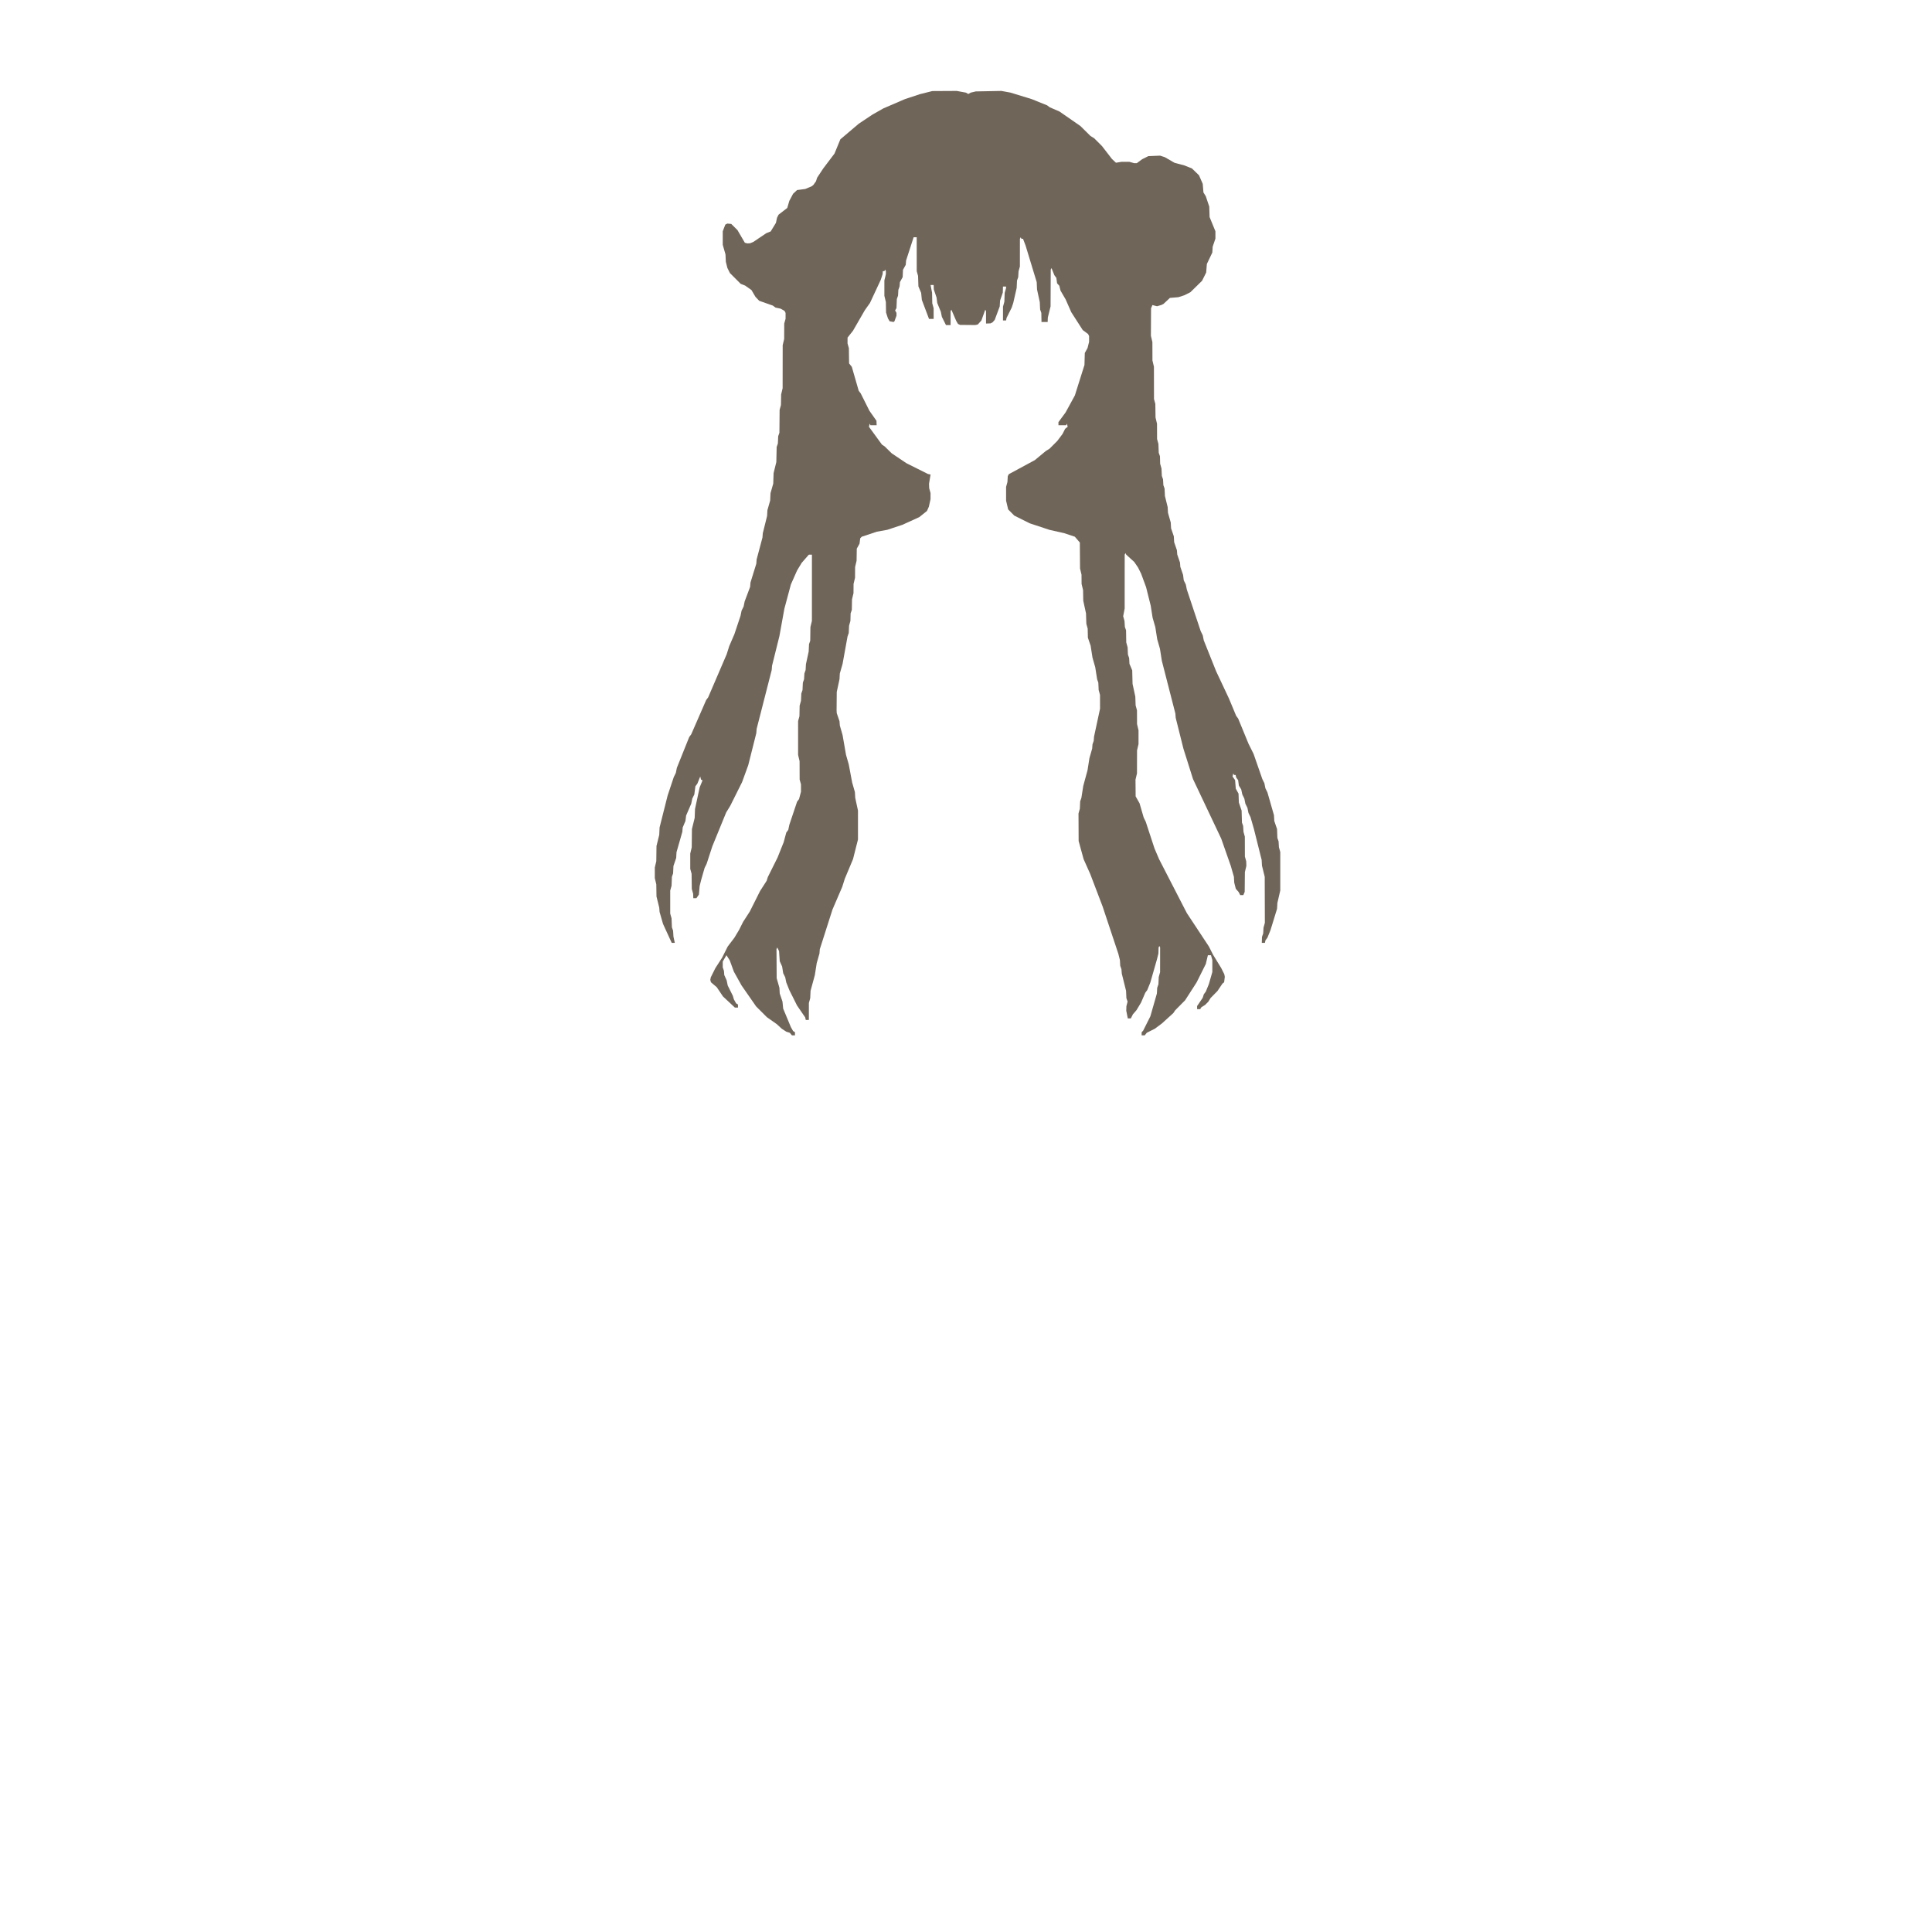
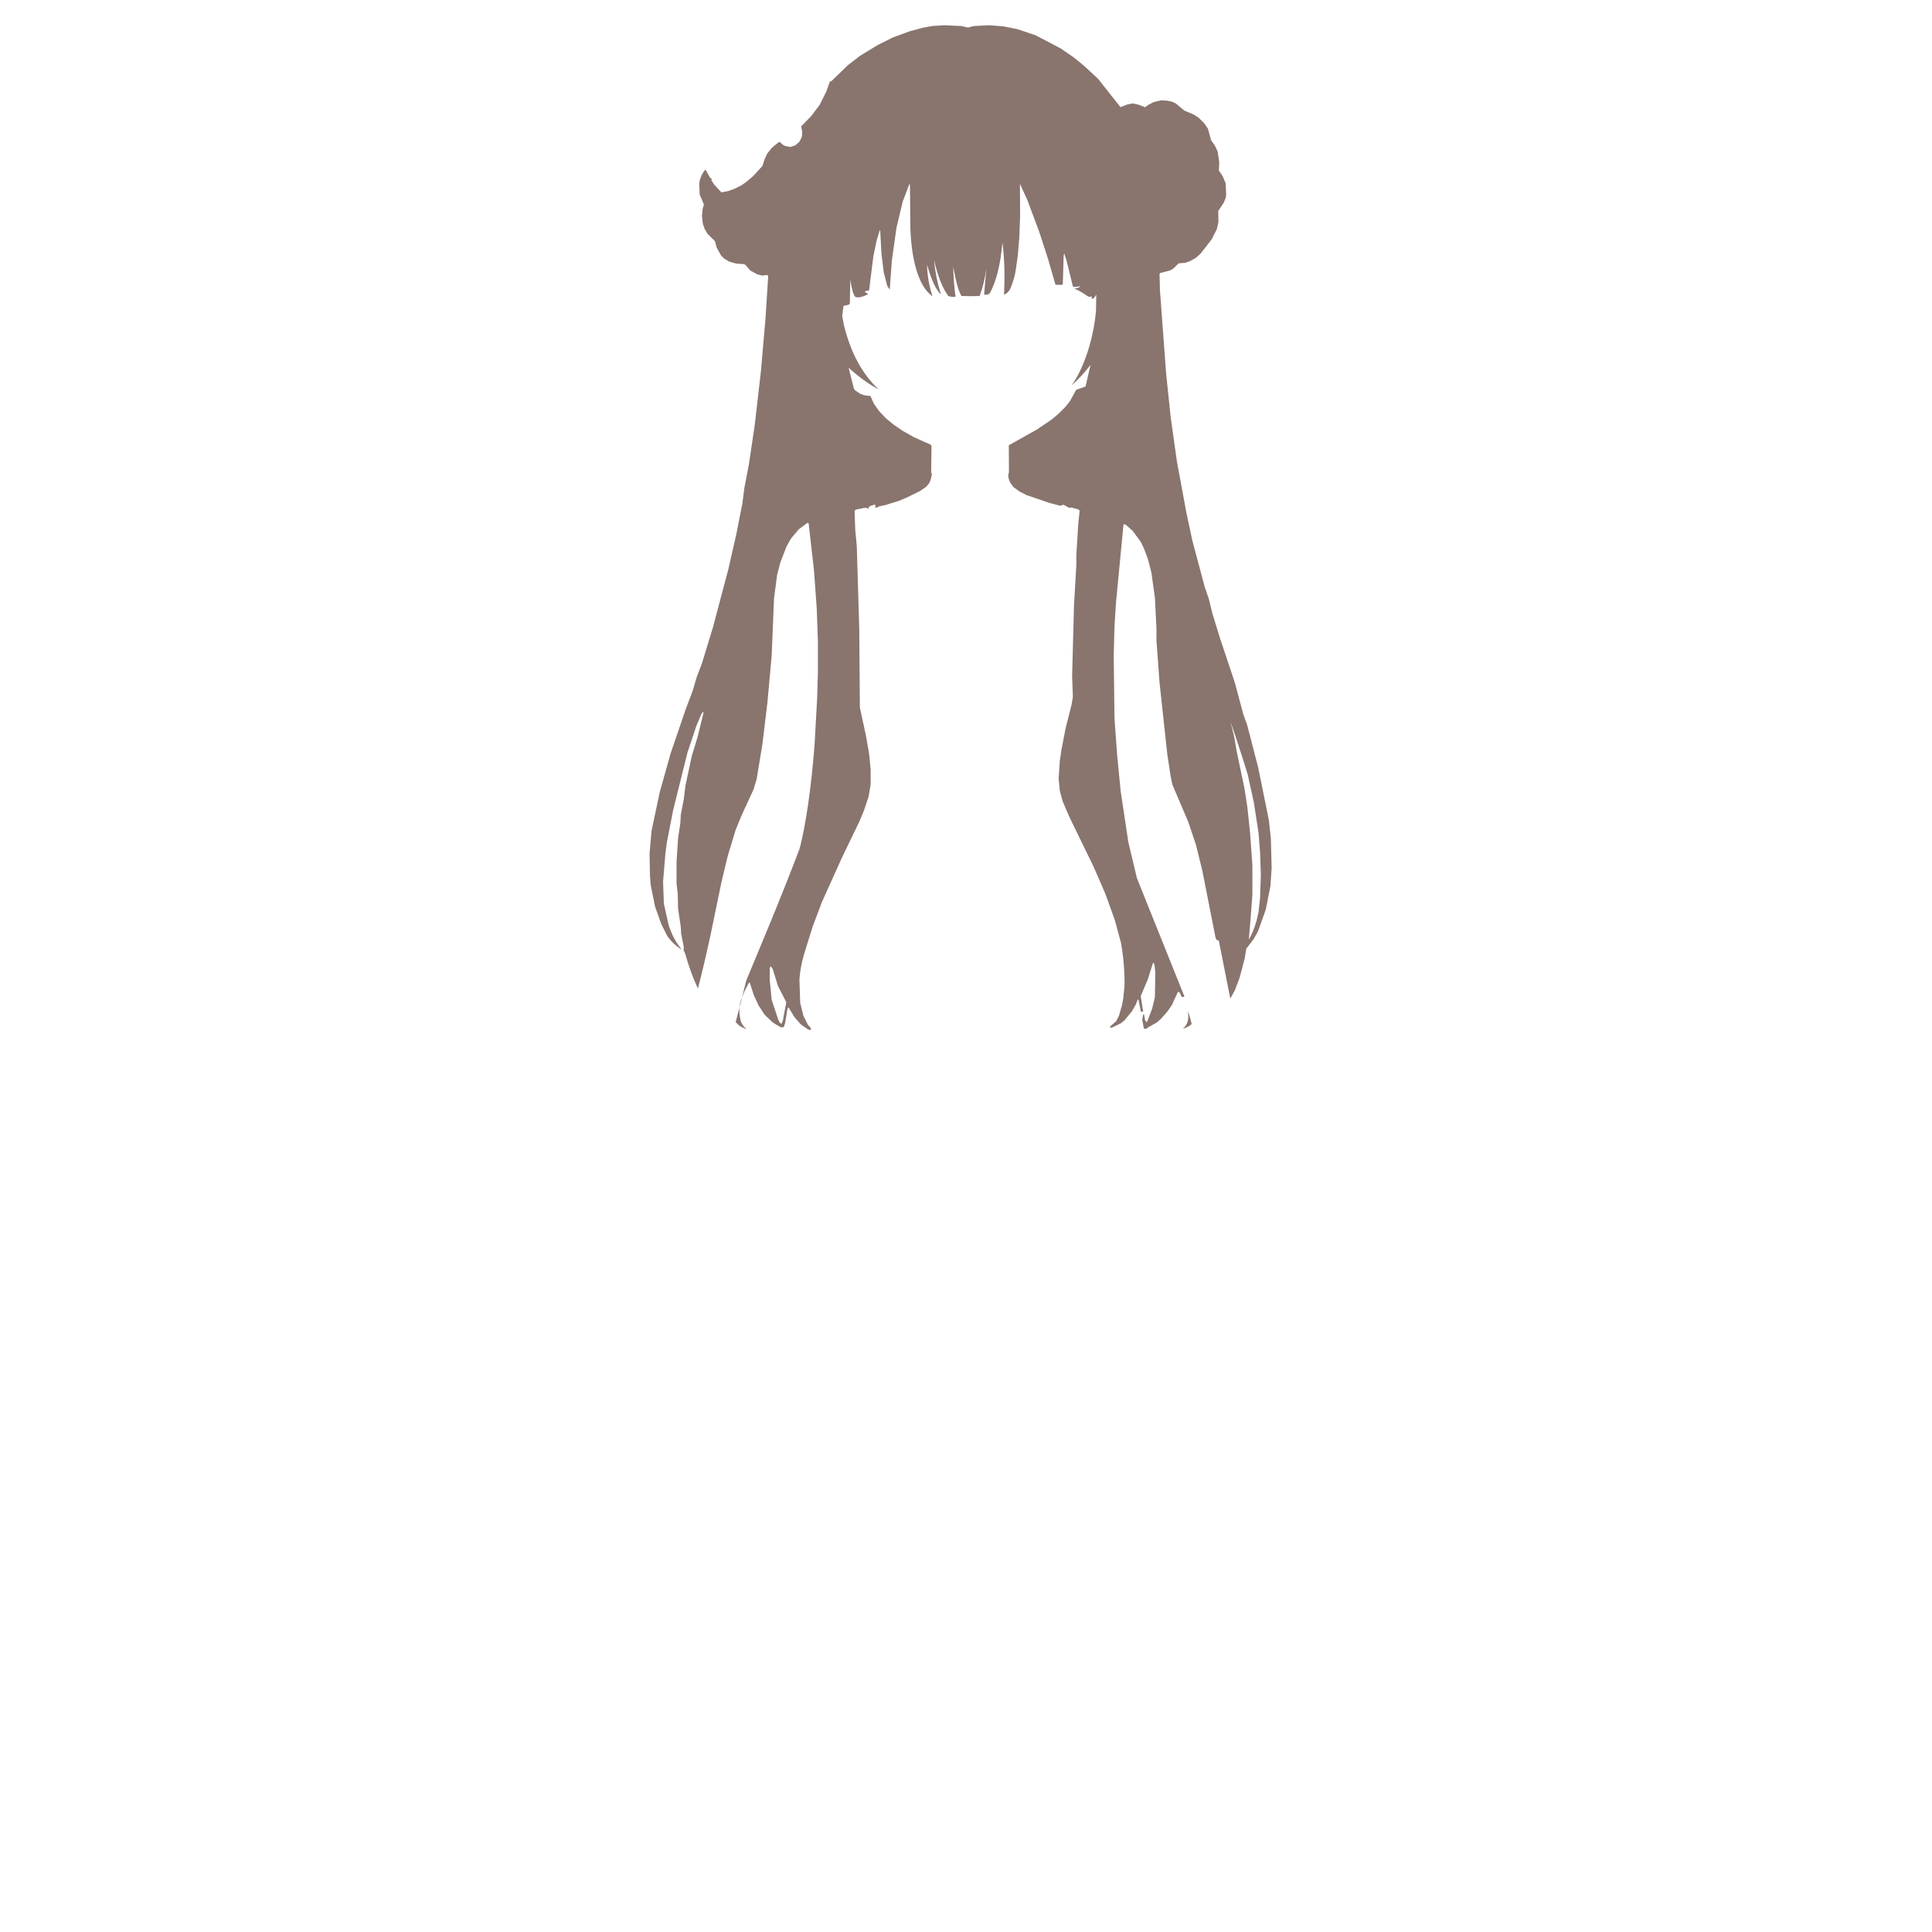
<svg xmlns="http://www.w3.org/2000/svg" width="1254" height="1254" viewBox="0 0 1254 1254">
-   <g id="hair" data-group-path="hair">
-     <path d="M 620.67 208.33 L 617.50 201.00 L 617.00 202.00 L 617.00 211.00 L 614.00 211.00 L 611.34 205.66 L 610.66 202.34 L 608.34 196.66 L 607.89 193.11 L 606.11 187.89 L 606.00 185.00 L 604.00 185.00 L 604.98 190.02 L 605.11 196.89 L 605.98 200.02 L 606.00 207.00 L 603.00 207.00 L 598.34 194.66 L 597.89 190.11 L 596.11 185.89 L 595.89 179.11 L 595.02 175.98 L 595.00 154.00 L 593.00 154.00 L 588.11 169.11 L 587.89 171.89 L 586.11 175.11 L 585.89 179.89 L 584.11 183.11 L 583.89 185.89 L 583.11 188.11 L 582.89 191.89 L 582.11 194.11 L 581.88 199.94 L 581.00 201.50 L 581.88 203.06 L 581.89 204.89 L 580.55 208.55 L 580.00 209.00 L 577.45 208.55 L 576.34 206.66 L 575.11 202.89 L 574.98 196.02 L 574.02 191.98 L 574.02 182.02 L 574.98 177.98 L 575.00 176.00 L 574.50 175.00 L 574.00 176.00 L 573.00 176.00 L 572.89 177.89 L 571.66 181.66 L 564.66 196.66 L 561.34 201.34 L 553.66 214.66 L 550.12 219.12 L 550.11 222.89 L 550.98 226.02 L 551.12 235.88 L 552.89 238.11 L 557.36 253.64 L 558.66 255.34 L 564.34 266.66 L 568.89 273.11 L 569.00 276.00 L 565.00 276.00 L 564.50 275.00 L 564.00 277.00 L 572.44 288.56 L 574.23 289.77 L 578.77 294.23 L 588.34 300.66 L 602.34 307.66 L 604.00 308.00 L 603.00 314.00 L 603.11 316.89 L 603.98 320.02 L 603.98 323.98 L 602.89 328.89 L 601.66 331.66 L 596.66 335.66 L 585.66 340.66 L 575.89 343.89 L 569.11 345.11 L 559.36 348.36 L 558.36 349.36 L 557.89 352.89 L 556.11 356.11 L 555.98 363.98 L 555.02 368.02 L 554.98 374.98 L 554.02 379.02 L 553.98 384.98 L 553.02 389.02 L 552.89 395.89 L 552.11 398.11 L 551.98 402.98 L 551.11 406.11 L 550.89 410.89 L 550.11 413.11 L 546.89 430.89 L 545.11 437.11 L 544.89 440.89 L 543.11 449.11 L 543.00 461.00 L 543.11 462.89 L 544.89 468.11 L 545.11 470.89 L 546.89 477.11 L 549.11 489.89 L 550.89 496.11 L 553.11 507.89 L 554.89 514.11 L 555.11 517.89 L 556.89 526.11 L 556.89 544.89 L 553.66 557.66 L 548.34 570.34 L 546.66 575.66 L 540.34 590.34 L 532.11 616.11 L 531.89 618.89 L 530.11 625.11 L 528.89 632.89 L 526.11 643.11 L 525.89 647.89 L 525.02 651.02 L 525.00 662.00 L 523.00 662.00 L 522.64 660.36 L 517.34 652.66 L 512.34 642.66 L 510.34 637.66 L 509.66 634.34 L 508.34 631.66 L 507.66 627.34 L 506.11 623.89 L 505.66 617.34 L 504.50 615.00 L 504.00 616.00 L 504.11 634.89 L 505.89 641.11 L 506.11 644.89 L 507.89 650.11 L 508.34 654.66 L 513.33 666.67 L 514.78 669.22 L 516.00 670.00 L 516.00 672.00 L 514.00 672.00 L 512.64 670.36 L 510.36 669.64 L 507.34 667.66 L 504.23 664.77 L 497.77 660.23 L 490.77 653.23 L 481.34 639.66 L 476.33 630.67 L 473.66 623.34 L 471.50 620.00 L 469.11 624.11 L 469.11 627.89 L 469.89 630.11 L 470.11 632.89 L 471.66 636.34 L 472.34 639.66 L 475.66 646.34 L 476.34 648.66 L 477.78 651.22 L 479.00 652.00 L 479.00 654.00 L 477.00 654.00 L 469.25 646.75 L 465.23 640.77 L 461.45 637.55 L 461.03 636.00 L 461.34 634.34 L 464.34 628.34 L 468.66 621.66 L 472.34 614.34 L 476.66 608.66 L 479.66 603.66 L 482.34 598.34 L 486.66 591.66 L 493.34 578.34 L 497.64 571.64 L 498.34 569.34 L 504.66 556.66 L 508.66 546.66 L 510.36 540.36 L 511.64 538.64 L 512.34 535.34 L 517.36 520.36 L 518.64 518.64 L 519.89 513.89 L 519.89 509.11 L 519.02 505.98 L 518.98 494.02 L 518.02 489.98 L 518.02 468.02 L 518.89 464.89 L 519.02 458.02 L 519.89 454.89 L 520.11 450.11 L 520.89 447.89 L 521.11 443.11 L 521.89 440.89 L 522.11 437.11 L 522.89 434.89 L 523.11 431.11 L 524.89 422.89 L 525.11 418.11 L 525.89 415.89 L 526.02 407.02 L 526.98 402.98 L 527.00 360.00 L 525.00 360.00 L 520.34 365.34 L 517.33 370.33 L 513.34 379.34 L 509.11 395.11 L 505.89 412.89 L 501.11 432.11 L 500.89 434.89 L 491.11 473.11 L 490.89 475.89 L 485.66 496.66 L 481.66 507.66 L 474.00 523.00 L 471.34 527.34 L 462.34 549.34 L 458.66 560.66 L 457.34 563.34 L 455.11 571.11 L 454.11 575.11 L 453.64 580.64 L 452.00 583.00 L 450.00 583.00 L 449.89 580.11 L 449.02 576.98 L 448.89 567.11 L 448.02 563.98 L 448.02 554.02 L 448.98 549.98 L 449.11 538.11 L 450.89 530.89 L 451.11 525.11 L 454.11 511.11 L 456.00 506.50 L 455.00 506.00 L 454.50 504.00 L 452.64 508.64 L 451.36 510.36 L 450.66 515.66 L 449.34 518.34 L 448.66 521.66 L 445.34 529.34 L 444.89 532.89 L 443.11 537.11 L 442.89 539.89 L 439.11 553.11 L 438.89 556.89 L 437.11 562.11 L 436.89 566.89 L 436.11 569.11 L 435.89 574.89 L 435.02 578.02 L 435.02 592.98 L 435.89 596.11 L 436.11 601.89 L 436.89 604.11 L 437.11 607.89 L 438.00 612.00 L 436.00 612.00 L 430.34 599.66 L 428.11 591.89 L 427.89 589.11 L 426.11 581.89 L 425.98 574.02 L 425.02 569.98 L 425.02 563.02 L 425.98 558.98 L 426.11 549.11 L 427.89 541.89 L 428.11 537.11 L 433.34 516.34 L 437.34 504.34 L 438.66 501.66 L 439.34 498.34 L 447.36 478.36 L 448.64 476.64 L 458.36 454.36 L 459.64 452.64 L 471.66 424.66 L 473.34 419.34 L 476.66 411.66 L 480.66 399.66 L 481.34 396.34 L 482.66 393.66 L 483.34 390.34 L 486.89 380.89 L 487.11 378.11 L 490.89 365.89 L 491.11 363.11 L 494.89 348.89 L 495.11 346.11 L 497.89 334.89 L 498.11 331.11 L 499.89 324.89 L 500.11 320.11 L 501.89 313.89 L 502.11 307.11 L 503.89 299.89 L 504.11 290.11 L 504.89 287.89 L 505.11 283.11 L 505.89 280.89 L 506.02 266.02 L 506.89 262.89 L 507.02 256.02 L 507.98 251.98 L 508.02 224.02 L 508.98 219.98 L 509.02 210.02 L 509.89 206.89 L 509.89 203.11 L 509.22 201.78 L 506.66 200.34 L 503.36 199.64 L 501.64 198.36 L 492.77 195.23 L 490.34 192.66 L 487.75 188.25 L 483.64 185.36 L 480.77 184.23 L 473.77 177.23 L 472.11 173.89 L 471.11 169.89 L 470.89 165.11 L 469.11 158.89 L 469.11 150.11 L 470.78 145.78 L 472.11 145.11 L 474.64 145.36 L 478.66 149.34 L 483.45 157.55 L 485.02 157.98 L 486.89 157.89 L 489.00 157.00 L 497.36 151.36 L 500.22 150.22 L 503.64 144.64 L 504.34 141.34 L 505.34 139.34 L 510.98 134.98 L 512.34 130.34 L 514.77 125.77 L 517.36 123.36 L 522.66 122.66 L 526.89 120.89 L 527.98 119.98 L 529.64 117.64 L 530.36 115.36 L 534.34 109.34 L 541.66 99.66 L 545.44 90.44 L 557.34 80.34 L 566.34 74.34 L 573.36 70.36 L 587.34 64.34 L 597.11 61.11 L 605.11 59.11 L 620.98 59.02 L 626.94 60.12 L 628.50 61.00 L 630.06 60.12 L 633.34 59.34 L 649.98 59.02 L 655.89 60.11 L 669.66 64.34 L 679.64 68.36 L 681.36 69.64 L 687.64 72.36 L 701.23 81.77 L 707.77 88.23 L 710.23 89.77 L 715.23 94.77 L 721.77 103.23 L 724.34 105.62 L 728.02 105.02 L 732.98 105.02 L 736.11 105.89 L 737.89 105.89 L 741.34 103.34 L 745.34 101.34 L 752.98 101.02 L 756.00 102.00 L 762.34 105.66 L 768.66 107.34 L 773.66 109.34 L 778.23 113.77 L 780.66 119.34 L 781.11 124.89 L 782.64 127.36 L 784.89 134.11 L 785.11 140.89 L 788.89 150.11 L 788.89 154.89 L 787.11 160.11 L 786.89 163.89 L 783.34 171.34 L 782.89 176.89 L 780.23 182.23 L 772.66 189.66 L 768.66 191.66 L 764.89 192.89 L 759.36 193.36 L 755.23 197.23 L 753.91 197.91 L 751.00 198.78 L 748.00 198.00 L 747.11 200.11 L 747.02 217.98 L 747.98 222.02 L 748.02 233.98 L 748.98 238.02 L 749.02 258.98 L 749.89 262.11 L 750.02 270.98 L 750.98 275.02 L 751.02 284.98 L 751.89 288.11 L 752.11 293.89 L 752.89 296.11 L 753.02 300.98 L 753.89 304.11 L 754.11 308.89 L 754.89 311.11 L 755.11 314.89 L 755.89 317.11 L 756.11 321.89 L 757.89 329.11 L 758.11 332.89 L 759.89 339.11 L 760.11 342.89 L 761.89 348.11 L 762.11 351.89 L 763.89 357.11 L 764.11 359.89 L 765.89 365.11 L 766.11 367.89 L 767.89 373.11 L 768.34 376.66 L 769.66 379.34 L 770.34 382.66 L 779.34 409.66 L 780.66 412.34 L 781.34 415.66 L 789.34 435.66 L 797.66 453.34 L 802.36 464.64 L 803.64 466.36 L 810.34 482.66 L 813.66 489.34 L 819.34 505.66 L 820.66 508.34 L 821.34 511.66 L 822.66 514.34 L 826.89 529.11 L 827.11 532.89 L 828.89 538.11 L 829.11 543.89 L 829.89 546.11 L 830.11 549.89 L 830.98 553.02 L 830.98 577.98 L 829.11 586.11 L 828.89 589.89 L 824.66 603.66 L 822.64 608.64 L 821.36 610.36 L 821.00 612.00 L 819.00 612.00 L 819.11 608.11 L 819.89 605.89 L 820.11 602.11 L 820.98 598.98 L 820.89 569.11 L 819.11 561.89 L 818.89 558.11 L 813.89 538.11 L 811.66 530.34 L 810.34 527.66 L 809.66 524.34 L 808.34 521.66 L 807.66 518.34 L 806.34 515.66 L 805.64 512.36 L 804.11 509.89 L 803.64 506.36 L 802.36 504.64 L 802.00 503.00 L 801.00 503.00 L 800.50 502.00 L 800.00 504.00 L 801.66 506.34 L 802.11 511.89 L 803.89 515.11 L 804.11 520.89 L 805.89 526.11 L 806.11 533.89 L 806.89 536.11 L 807.11 539.89 L 807.98 543.02 L 808.02 555.98 L 808.89 559.11 L 808.98 561.98 L 808.02 566.02 L 807.89 578.89 L 807.00 581.00 L 805.00 581.00 L 803.98 579.02 L 802.12 576.88 L 801.11 572.89 L 800.89 569.11 L 798.89 562.11 L 792.66 544.34 L 774.34 505.66 L 768.11 485.89 L 763.11 465.89 L 762.89 463.11 L 754.11 428.89 L 752.89 421.11 L 751.11 414.89 L 749.89 407.11 L 748.11 400.89 L 746.89 393.11 L 743.89 381.11 L 740.66 372.34 L 738.66 368.34 L 736.23 364.77 L 731.00 360.00 L 730.50 359.00 L 730.00 360.00 L 729.98 394.98 L 729.02 399.98 L 729.89 403.11 L 730.11 406.89 L 730.89 409.11 L 731.02 416.98 L 731.89 420.11 L 732.11 424.89 L 732.89 427.11 L 733.11 430.89 L 734.89 435.11 L 735.11 443.89 L 736.89 452.11 L 737.11 457.89 L 737.98 461.02 L 738.02 469.98 L 738.98 474.02 L 738.98 482.98 L 738.02 487.02 L 737.98 501.98 L 737.02 506.02 L 737.11 516.89 L 739.64 521.36 L 742.34 530.66 L 743.66 533.34 L 749.34 550.66 L 752.33 557.67 L 770.34 592.66 L 784.66 614.34 L 787.34 619.66 L 792.66 628.34 L 794.66 632.34 L 794.98 634.02 L 794.55 637.55 L 793.44 638.44 L 790.23 643.23 L 785.77 647.77 L 784.23 650.23 L 782.23 652.23 L 779.78 653.78 L 779.00 655.00 L 777.00 655.00 L 777.00 653.00 L 780.64 647.64 L 781.36 645.36 L 782.64 643.64 L 784.66 638.66 L 786.89 630.89 L 786.89 623.11 L 786.00 620.00 L 784.00 620.00 L 782.66 625.66 L 776.67 637.67 L 769.23 649.23 L 762.77 655.77 L 761.56 657.56 L 754.23 664.23 L 749.66 667.66 L 744.34 670.34 L 743.00 672.00 L 741.00 672.00 L 741.00 670.00 L 741.98 668.98 L 746.66 659.66 L 750.89 644.89 L 751.11 641.11 L 751.89 638.89 L 752.11 634.11 L 752.98 630.98 L 753.00 615.00 L 752.50 614.00 L 752.00 615.00 L 751.89 618.89 L 750.89 622.89 L 746.66 637.66 L 744.64 642.64 L 743.36 644.36 L 740.66 650.66 L 737.66 655.66 L 735.34 658.34 L 734.00 661.00 L 732.00 661.00 L 731.02 655.98 L 731.11 653.11 L 731.88 650.09 L 731.11 647.89 L 730.89 643.11 L 728.11 631.89 L 727.89 629.11 L 727.11 626.89 L 726.89 623.11 L 725.89 619.11 L 715.66 588.34 L 707.66 567.34 L 703.34 557.66 L 700.11 545.89 L 700.02 528.02 L 700.89 524.89 L 701.11 520.11 L 701.89 517.89 L 703.11 510.11 L 705.89 499.89 L 707.11 492.11 L 708.89 485.89 L 709.11 483.11 L 709.89 480.89 L 710.11 478.11 L 714.00 460.00 L 713.98 451.02 L 713.11 447.89 L 712.89 443.11 L 712.11 440.89 L 710.89 433.11 L 709.11 426.89 L 707.89 419.11 L 706.11 413.89 L 705.98 408.02 L 705.11 404.89 L 704.89 398.11 L 703.11 389.89 L 702.98 383.02 L 702.02 378.98 L 701.98 373.02 L 701.02 368.98 L 700.88 352.12 L 697.64 348.36 L 690.89 346.11 L 681.11 343.89 L 668.34 339.66 L 658.34 334.66 L 654.36 330.64 L 653.02 324.98 L 653.02 316.02 L 653.89 312.89 L 654.11 309.11 L 654.78 307.78 L 671.66 298.66 L 678.77 292.77 L 681.23 291.23 L 686.23 286.23 L 689.66 281.66 L 691.34 278.34 L 693.00 277.00 L 692.50 275.00 L 692.00 276.00 L 687.00 276.00 L 687.00 274.00 L 691.66 267.66 L 697.66 256.66 L 703.89 236.89 L 704.11 229.11 L 705.89 225.89 L 706.89 221.89 L 706.89 218.11 L 706.22 216.78 L 702.77 214.23 L 695.34 202.66 L 691.67 194.33 L 688.36 188.64 L 687.55 185.45 L 686.12 183.88 L 685.64 180.36 L 684.36 178.64 L 682.50 174.00 L 682.00 175.00 L 681.89 198.89 L 680.11 206.11 L 680.00 209.00 L 676.00 209.00 L 675.89 203.11 L 675.11 200.89 L 674.89 196.11 L 673.11 187.89 L 672.89 183.11 L 665.66 159.34 L 664.00 155.00 L 663.00 155.00 L 662.50 154.00 L 662.00 155.00 L 661.98 172.98 L 661.11 176.11 L 660.89 179.89 L 660.11 182.11 L 659.89 186.89 L 657.66 196.66 L 656.66 199.66 L 653.34 206.34 L 653.00 208.00 L 651.00 208.00 L 651.02 199.02 L 651.89 195.89 L 652.11 190.11 L 653.00 187.00 L 653.00 186.00 L 651.00 186.00 L 650.89 189.89 L 649.11 195.11 L 648.89 198.89 L 645.64 207.64 L 644.23 209.23 L 642.89 209.89 L 640.00 210.00 L 640.00 202.00 L 639.50 201.00 L 637.00 208.00 L 634.64 210.64 L 632.98 210.98 L 623.11 210.89 L 621.78 210.22 Z" fill="#706559" stroke="none" />
+   <g id="hair" data-group-path="hair" fill="#89746e" stroke="none">
+     <path fill-rule="evenodd" d="M484.7 667.9 Q480.5 666.9 477.5 663.4 Q480.7 651.6 484.35 636.5 L499.80 599.25 Q511 572 518.9 551.1 C522.9 536.8 526.8 509.4 528.75 482.75 L530.38 453.25 L530.88 436.75 L530.88 416.25 L530.12 395.00 L528.36 370.50 L524.85 339.50 L524.00 339.45 L518.51 343.50 L513.50 349.43 L510.47 354.75 L506.45 365.25 L504.39 373.25 L502.39 388.50 L500.88 425.50 L498.11 456.00 L494.86 483.00 L491.11 505.75 L489.05 512.50 L481.45 529.00 L477.45 538.75 L472.45 555.25 L468.39 572.00 L461.11 607.25 Q456.7 627.5 453 641.6 Q448.3 631.7 444.8 619.25 L443.70 616.75 L443.86 614.75 L442.14 606.25 L441.86 601.50 L440.14 590.00 L439.88 579.75 L439.12 573.50 L439.12 559.25 L440.14 544.00 L441.61 534.00 L441.89 528.75 L443.86 518.50 L444.89 510.00 L448.95 491.00 L452.80 478.25 L456.61 462.75 L456.50 461.79 L455.22 463.50 L451.95 471.25 L446.20 488.50 L436.89 526.00 L432.89 546.50 L431.89 554.00 L430.38 572.25 L430.89 586.50 L433.95 600.25 Q437 609.9 442.6 616.4 Q436.8 613 432.95 607.25 L429.20 599.75 L425.20 588.50 L422.39 574.75 L421.88 568.50 L421.62 554.00 L422.89 539.25 L428.20 514.25 L435.20 489.25 L445.20 460.00 L449.55 448.50 L452.20 439.50 L455.55 430.75 L462.80 407.00 L472.80 369.25 L477.86 347.00 L481.86 326.75 L483.14 316.75 L486.11 301.25 L489.86 276.00 L493.86 241.25 L496.86 206.75 L498.61 179.25 L498.00 178.47 L494.75 178.88 L491.50 178.05 L487.00 175.61 L483.75 171.83 L482.50 171.39 L478.00 171.11 L473.25 169.80 L469.93 167.75 L467.95 165.75 L465.20 160.75 L464.03 156.50 L459.20 151.75 L457.32 148.50 L456.20 145.25 L455.62 140.00 L456.14 135.25 L456.88 132.75 L454.14 126.25 L453.88 119.25 L454.20 117.00 L455.45 113.50 L457.25 110.68 L458.00 110.16 L460.95 115.50 L461.96 116.00 L461.72 117.00 L463.70 120.00 L468.25 124.84 L472.50 124.05 L476.75 122.53 L481.25 120.28 L484.82 117.75 L488.75 114.38 L494.86 107.75 L496.22 103.50 L497.95 99.75 L500.93 96.00 L505.43 92.25 L506.25 92.22 L508.18 94.00 L509.75 94.80 L513.00 95.38 L516.25 94.30 L518.86 92.00 L520.30 89.25 L520.61 87.75 L520.61 85.00 L520.05 82.00 L526.61 75.25 L532.05 68.00 L536.30 59.50 L538.62 53.00 L539.75 52.56 L550.25 42.39 L558.25 36.20 L569.75 29.20 L579.75 24.22 L590.75 20.20 L599.25 17.95 L605.00 16.89 L612.75 16.38 L624.00 16.89 L628.25 17.88 L632.25 16.89 L642.25 16.38 L651.50 17.14 L660.50 18.95 L672.25 22.95 L688.50 31.45 L696.57 37.00 L703.25 42.39 L712.75 51.19 L727.25 69.53 L732.00 67.70 L735.25 67.12 L739.00 67.95 L743.25 69.61 L745.50 67.95 L749.00 66.20 L753.75 65.12 L758.00 65.39 L761.25 66.20 L763.25 67.20 L768.75 71.80 L774.50 74.18 L777.75 76.20 L781.61 80.00 L784.05 83.50 L786.07 91.00 L788.55 94.50 L790.30 98.25 L791.38 105.25 L791.14 110.75 L793.55 114.25 L795.55 119.00 L795.88 126.50 L795.55 128.50 L794.32 131.50 L790.70 137.00 L790.86 144.00 L789.80 148.75 L786.50 155.32 L779.36 164.50 L776.07 167.50 L772.25 169.55 L769.25 170.55 L765.00 170.95 L761.50 174.36 L759.50 175.53 L752.94 177.25 L752.62 178.00 L752.88 188.25 L756.89 242.50 L759.89 271.00 L763.89 299.50 L770.14 333.25 L773.95 351.00 L781.95 381.00 L784.55 388.50 L786.95 398.25 L791.95 414.50 L801.55 443.25 L806.95 463.50 L809.55 470.75 L816.61 498.00 L823.61 532.50 L824.88 544.25 L825.38 563.50 L824.61 575.00 L821.55 590.50 L816.43 604.75 L813.55 609.75 L808.95 615.75 L807.86 622.25 L804.55 634.75 L801.53 642.75 L798.75 647.81 L798.46 647.75 L791.09 610.50 L789.50 609.97 L788.95 608.50 L780.36 565.00 L776.30 548.50 L771.28 533.50 L760.95 509.25 L759.89 504.25 L757.64 489.50 L752.64 443.25 L750.62 415.75 L750.62 408.00 L749.62 388.00 L747.36 371.75 L745.05 362.75 L742.30 355.50 L740.30 351.50 L735.12 344.50 L730.57 340.50 L729.25 340.24 L724.39 390.75 L723.38 406.50 L722.88 425.25 L723.38 466.25 L725.14 490.50 L727.39 513.50 L732.39 546.75 L737.95 570.00 L768.75 646.75 L768.25 647.12 L767.00 647.03 L765.50 643.94 L764.50 643.89 L760.55 652.50 L757.36 657.00 L753.50 661.31 L751.00 663.55 L745.00 666.97 L744.25 667.78 L742.50 667.68 L741.38 662.00 L741.95 658.75 L742.50 658.07 L743.20 662.00 L743.90 663.25 L744.53 663.25 L747.80 654.75 L749.61 647.25 L749.88 631.25 L749.36 626.25 L748.50 624.61 L744.80 636.25 L740.39 646.50 L742.00 656.41 L741.00 656.84 L740.47 656.50 L739.05 649.25 L738.50 648.61 L737.32 651.75 L734.80 656.25 L730.11 662.00 L727.75 664.05 L721.50 667.11 L720.47 666.75 L720.53 666.25 L724.50 662.82 L726.28 659.25 L728.30 652.25 L729.11 647.75 L729.88 640.00 C730.1 630.6 729.1 620.2 727.61 612 L723.55 597.00 L717.30 579.75 L709.68 562.25 L693.97 530.00 L689.70 520.00 L687.89 513.25 L687.12 505.50 L687.89 493.75 L688.89 487.00 L691.64 472.75 L695.61 457.00 L696.36 452.25 L695.88 438.50 Q696.6 414.4 697.12 392.5 L698.62 366.75 L698.62 360.25 L699.88 339.75 L700.77 331.50 L700.00 330.64 L695.50 329.45 L693.75 329.55 L691.00 327.95 L689.75 327.66 L688.25 328.30 L680.75 326.30 L666.25 321.32 L661.75 319.03 L657.75 316.12 L655.70 313.25 L654.70 310.75 L654.38 308.50 L654.88 306.50 L654.78 289.00 L673.00 278.80 L682.32 272.50 L687.00 268.61 L691.61 264.00 L694.50 260.30 L698.53 253.00 L704.25 251.03 L704.68 250.50 L707.85 236.8 Q701.6 244.9 695.5 250.2 C703.35 239.25 709.65 220.8 711.38 201.75 L711.55 191.2 Q710.1 193.9 708.8 194.1 L708.45 192.3 Q707 193.1 705.9 192.2 Q702.6 189.9 700.2 188.65 L697.25 187.25 Q699.5 187.3 701.5 185.7 Q698.8 186.3 696.65 186.2 L696.2 185.25 L692.30 169.25 L690.75 164.48 L690.38 166.00 L689.84 184.50 L689.25 184.88 L685.50 184.86 L685.00 184.54 L680.30 168.25 L674.55 150.50 L666.78 129.75 L662.00 119.31 L662.12 140.25 L661.62 153.75 L660.61 166.00 L659.36 174.75 Q658.7 180.2 655.8 187.3 Q654.3 190.4 651.65 191.2 Q652.65 173.1 650.65 157.4 Q648.7 179.2 642.4 190.4 Q640.6 191.8 638.75 191.15 L640.2 174.5 Q638.9 183.8 635.85 192.12 Q630.5 192.35 624.05 192.12 Q621.35 187.8 618.7 173.1 Q618.9 183 620.2 192.64 Q617.8 192.94 615.5 192.1 Q610.0 184.75 606.25 168.8 Q607.35 180.55 610.8 191.1 Q606.1 187.2 601.7 171.8 Q602.0 182.5 605.25 192.25 C595.2 185.5 591.4 165.4 590.88 147.75 L590.62 120.00 L590.25 119.43 L585.95 130.75 L581.89 147.75 L578.89 169.00 L577.50 187.96 L575.95 185.75 L573.64 177.00 L572.14 164.75 L571.32 149.75 L571.00 149.56 L568.95 156.25 L566.89 166.25 L564.09 188.50 Q561.8 188.8 561.3 189.4 L563.5 190.9 Q558.1 193.8 555.1 192.7 Q553.1 190.1 551.9 181.4 L551.59 197.25 L550.75 197.80 L547.50 198.54 L546.64 205.00 L547.70 210.75 Q554.2 237.7 570.3 252.75 Q560.6 247.6 550.85 238.7 L551.14 240 L554.22 252.25 L555.19 253.50 L558.75 255.80 L561.25 256.61 L565.00 257.03 L567.20 262.00 L570.50 266.74 L575.01 271.50 L580.18 275.75 L585.75 279.55 L593.25 283.80 L604.31 288.75 L604.62 289.50 L604.38 306.50 L604.86 307.75 L604.05 311.50 L603.03 313.75 L601.12 316.00 L597.00 318.80 L588.25 323.07 L583.50 325.05 L574.75 327.80 L570.50 328.72 L569.50 329.36 L567.99 329.50 L568.34 328.00 L567.50 327.57 L564.68 328.50 L563.66 329.50 L563.50 330.53 L562.75 329.72 L561.00 329.64 L555.75 330.70 L554.66 331.50 L555.12 344.00 L556.12 354.50 L557.62 405.00 Q557.76 407.3 557.72 409.75 L558.12 459.25 L562.11 477.75 L564.11 489.25 L565.12 499.50 L565.11 509.25 L563.80 517.00 L560.80 526.00 L557.78 533.25 L546.32 557.00 L533.47 585.50 L527.45 601.50 L521.70 620.00 Q519.52 627.65 518.88 635.5 L519.39 651.00 L521.45 659.25 L524.45 665.25 L526.28 667.25 L526.34 668.25 L525.75 668.61 L524.50 668.18 L519.75 664.88 L515.75 660.32 L511.75 653.78 L511.14 654.75 L509.61 664.00 L508.75 666.72 L506.75 666.78 L501.68 663.75 L496.39 658.75 L492.45 652.75 L489.20 645.75 L486.80 638.25 L486.25 637.53 L483.20 643.50 L481.20 648.50 Q478.9 654.3 480.7 662.25 Q481.7 665.9 484.7 667.9 Z M810.55 609.95 Q813.4 605.1 815.55 597.75 L815.55 597.75 L816.86 592.00 L817.86 583.00 L818.38 567.75 L817.88 553.25 L816.86 540.50 L813.86 521.00 L809.80 502.50 Q803.12 480.95 798.6 468.3 Q800.35 474.95 801.2 478.9 L802.61 487.25 L807.61 511.00 L809.61 523.75 L811.36 540.25 L812.88 561.50 L812.88 580.75 L811.61 597.75 Q811.1 603.9 810.55 609.95 Z M507.25 664.50 L508.11 662.50 L510.36 650.50 L504.95 640.00 L501.55 629.00 L500.25 627.02 L499.62 628.50 L499.62 636.25 L500.89 649.00 L504.95 661.25 L506.20 664.00 Z M767.75 667.75 Q770.25 665.8 771.1 662.1 Q771.48 659.9 770.96 656.05 Q772.35 659.8 773.5 664.65 Q771.3 666.8 767.75 667.75 Z" />
  </g>
</svg>
